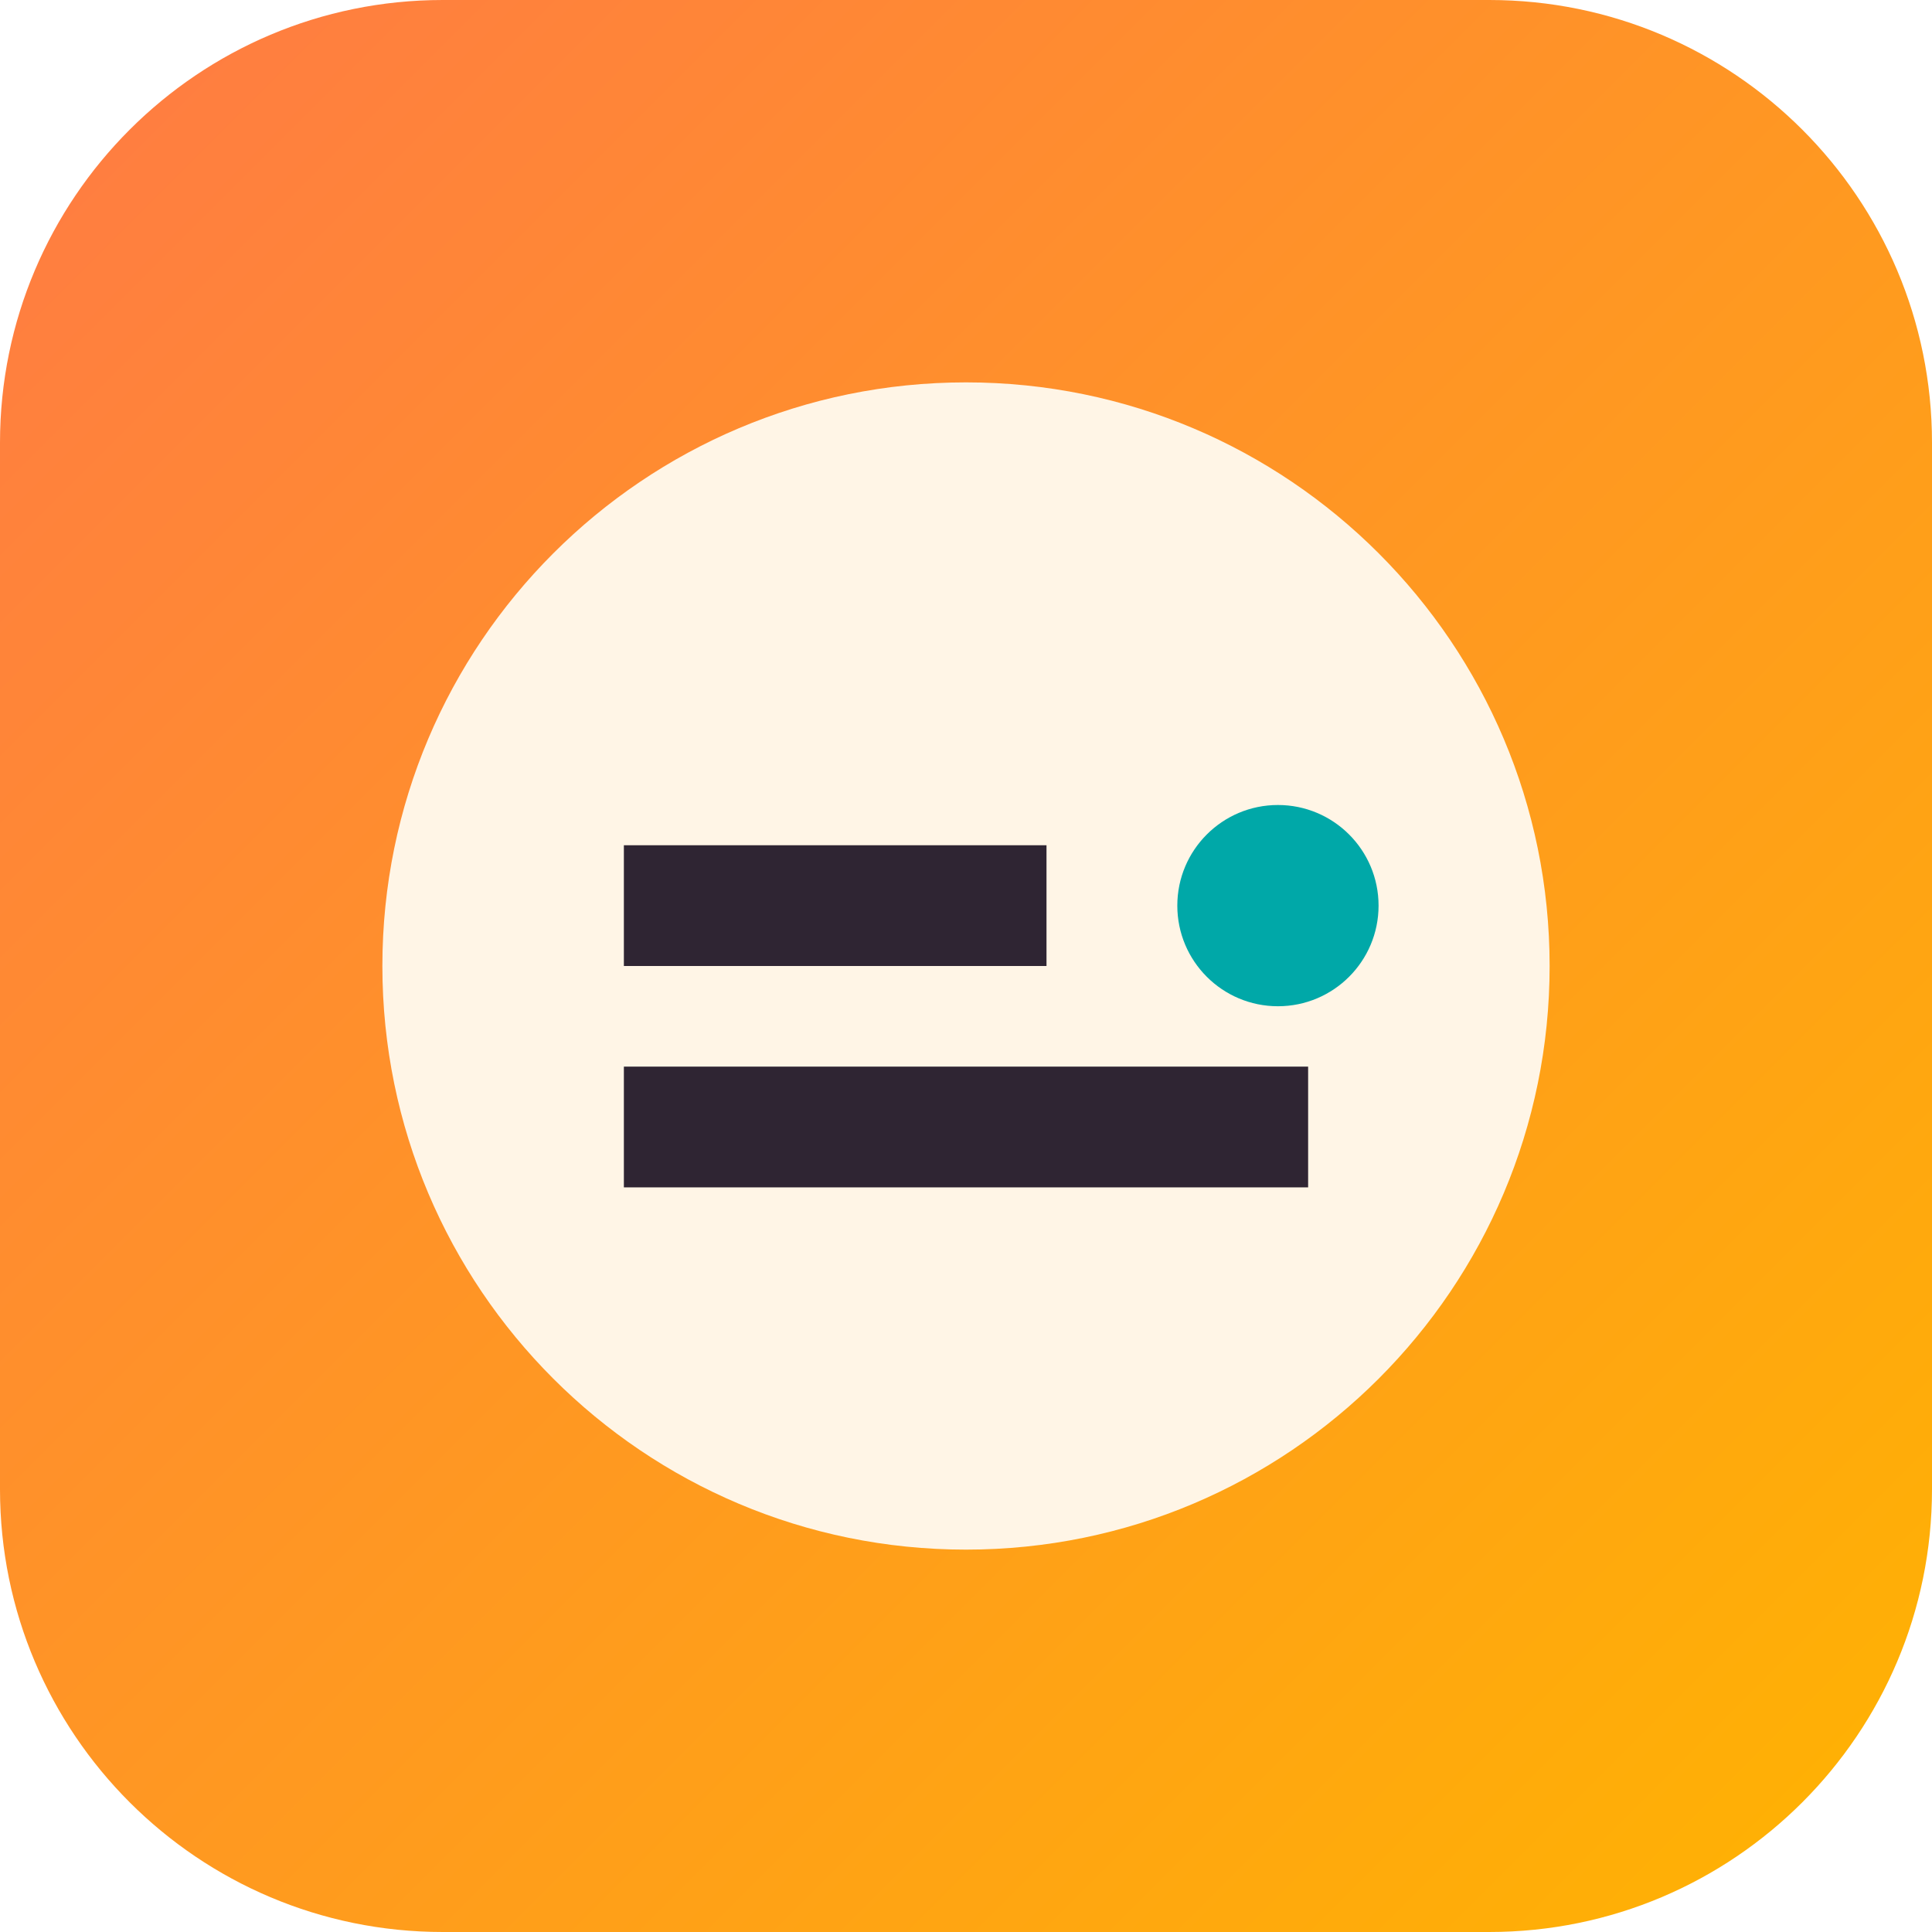
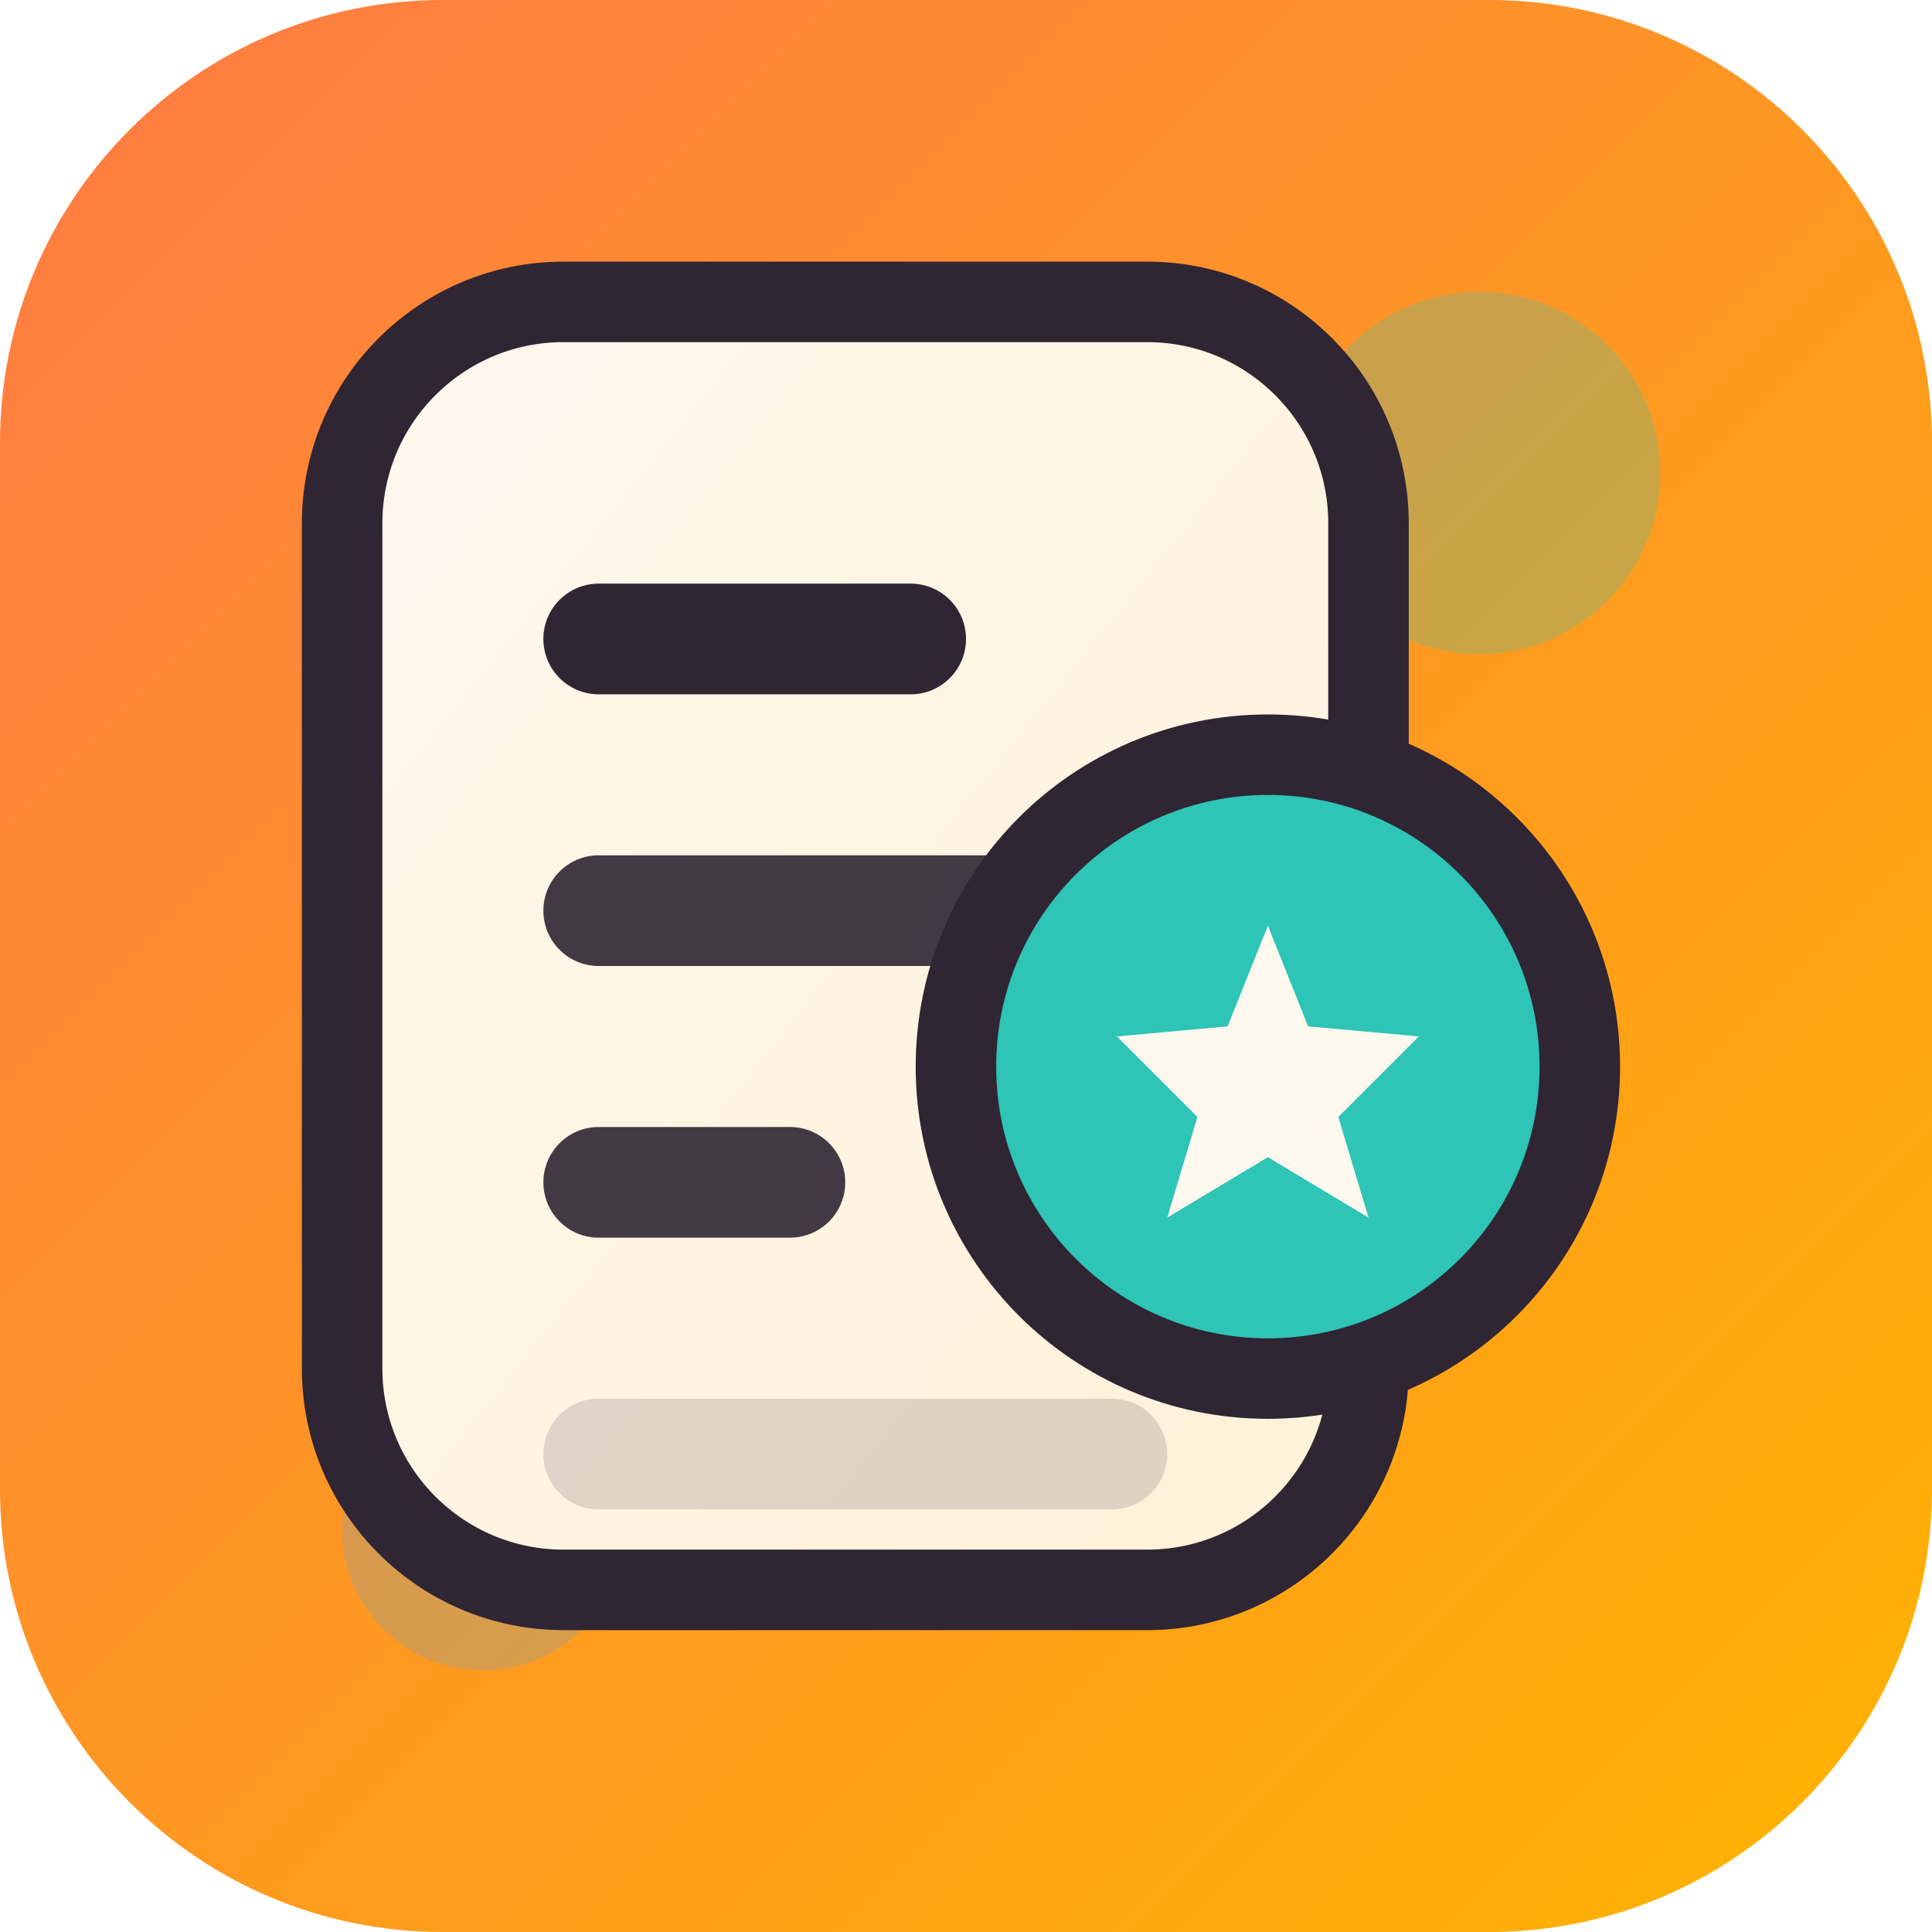
<svg xmlns="http://www.w3.org/2000/svg" width="192" height="192" viewBox="0 0 192 192">
  <defs>
-     <linearGradient id="g" x1="0" y1="0" x2="1" y2="1">
+     <linearGradient id="bg" x1="0" y1="0" x2="1" y2="1">
      <stop offset="0%" stop-color="#ff7a45" />
      <stop offset="100%" stop-color="#ffb400" />
    </linearGradient>
+     <linearGradient id="paper" x1="0" y1="0" x2="1" y2="1">
+       <stop offset="0%" stop-color="#fff8ee" />
+       <stop offset="100%" stop-color="#fff1d8" />
+     </linearGradient>
  </defs>
-   <rect width="192" height="192" rx="44" fill="url(#g)" />
-   <circle cx="96" cy="96" r="58" fill="#fff5e6" />
-   <path d="M62 106h68v12H62zM62 84h42v12H62z" fill="#2f2533" />
-   <circle cx="127" cy="90" r="10" fill="#00a8a8" />
+   <rect width="192" height="192" rx="44" fill="url(#bg)" />
+   <circle cx="147" cy="47" r="18" fill="#2ec4b6" opacity="0.26" />
+   <circle cx="48" cy="152" r="14" fill="#35a7ff" opacity="0.2" />
+   <g transform="translate(34 30)">
+     <rect x="0" y="0" width="102" height="128" rx="22" fill="url(#paper)" stroke="#2f2533" stroke-width="8" />
+     <rect x="20" y="28" width="42" height="11" rx="5.5" fill="#2f2533" />
+     <rect x="20" y="55" width="62" height="11" rx="5.5" fill="#2f2533" opacity="0.9" />
+     <rect x="20" y="82" width="30" height="11" rx="5.5" fill="#2f2533" opacity="0.9" />
+     <rect x="60" y="82" width="22" height="11" rx="5.5" fill="#ff6b00" />
+     <rect x="20" y="109" width="62" height="11" rx="5.5" fill="#2f2533" opacity="0.16" />
+   </g>
+   <g transform="translate(126 106)">
+     <circle cx="0" cy="0" r="31" fill="#2ec4b6" stroke="#2f2533" stroke-width="8" />
+     <path d="M0-14 4-4 15-3 7 5 10 15 0 9-10 15-7 5-15-3-4-4Z" fill="#fff8ee" />
+   </g>
</svg>
